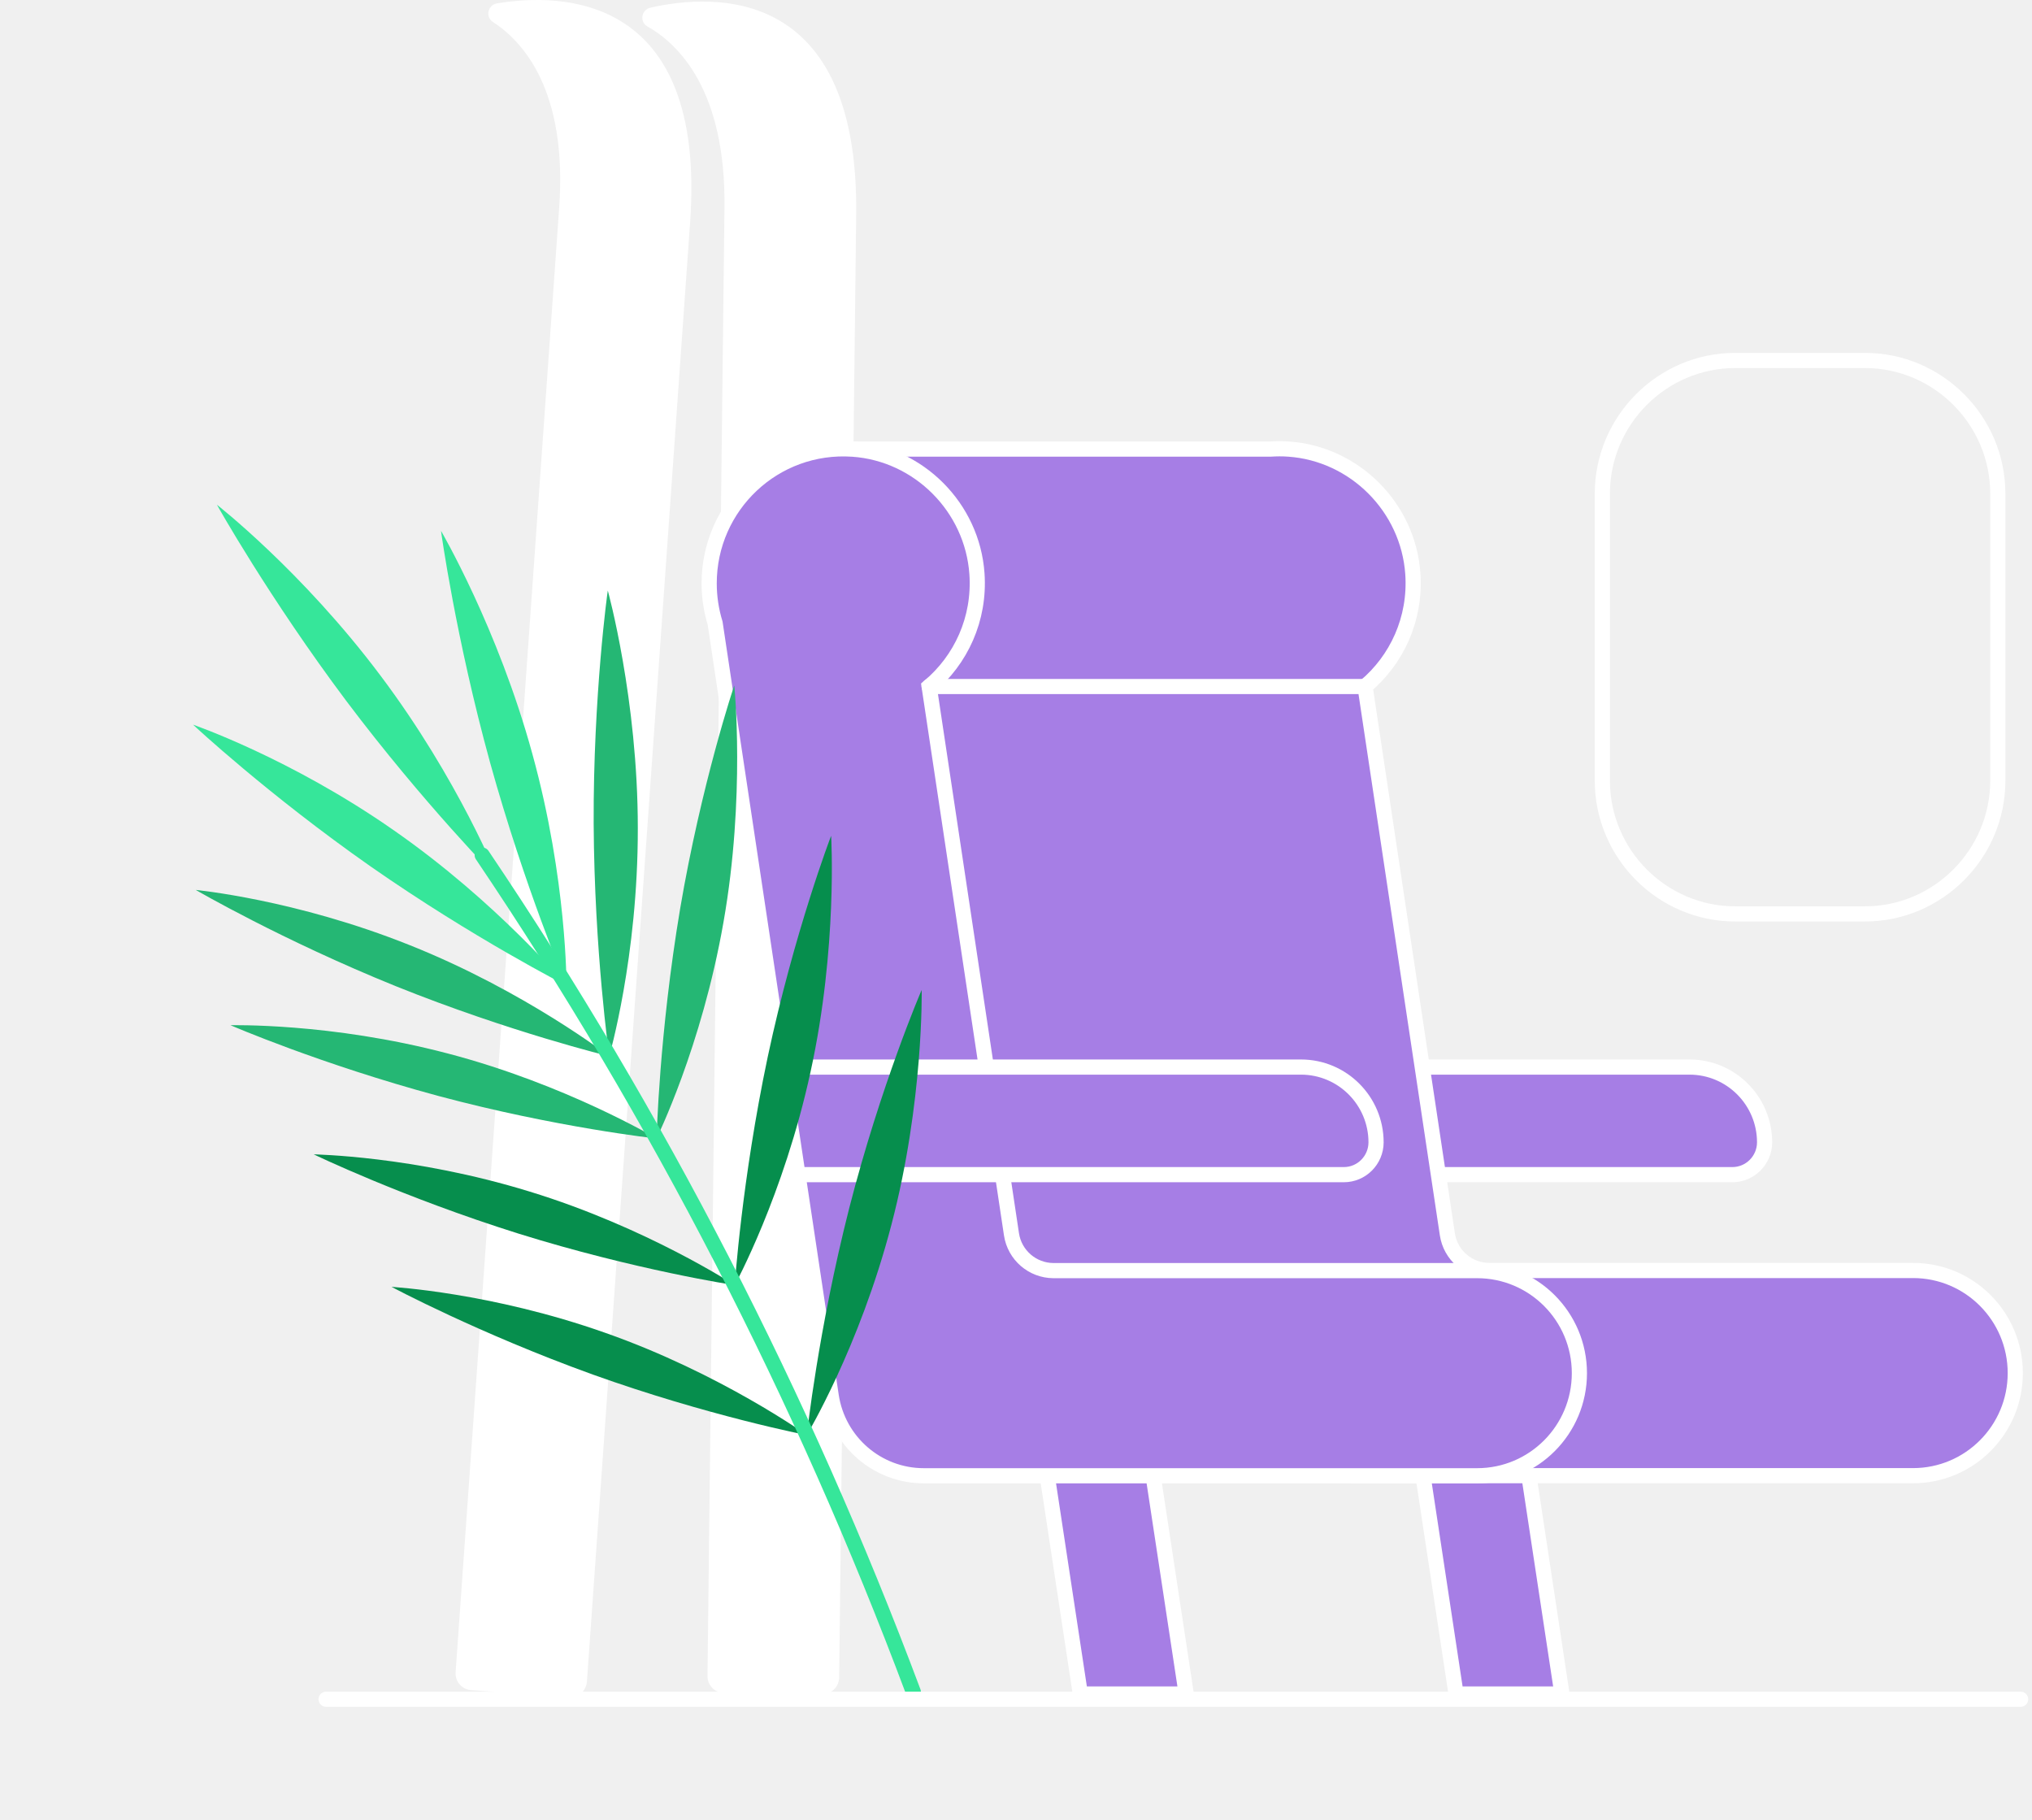
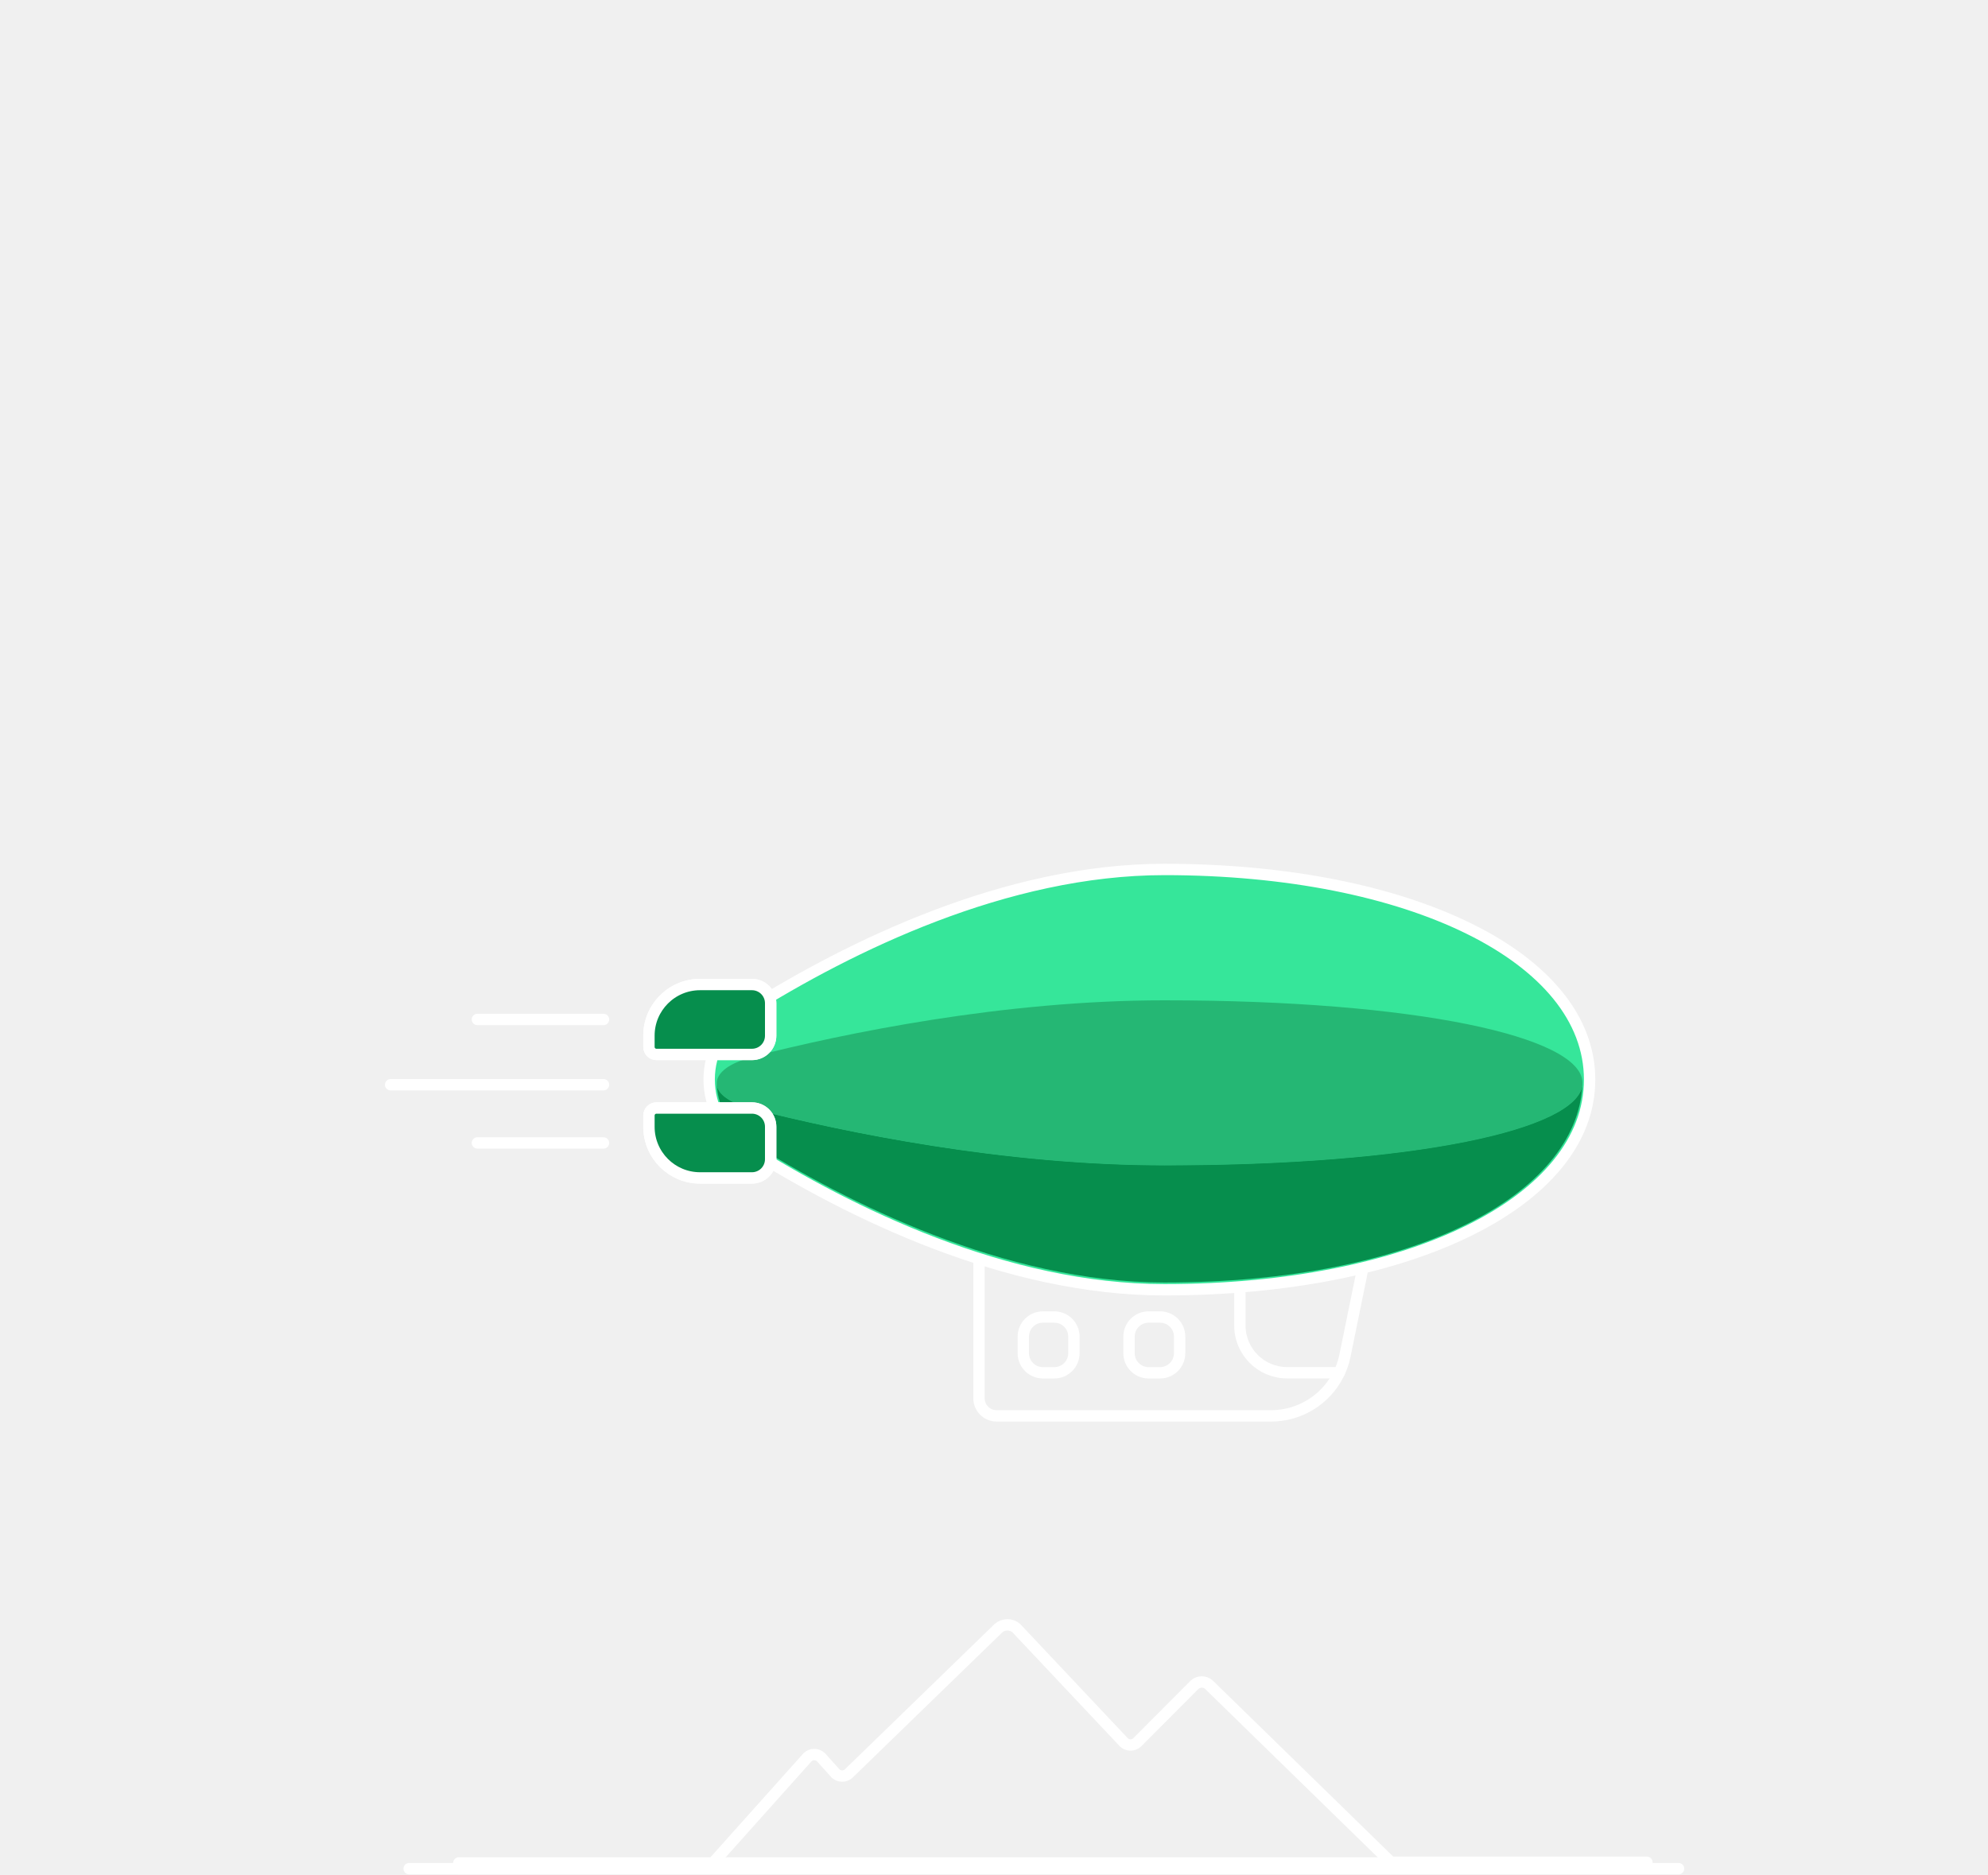
- <svg xmlns="http://www.w3.org/2000/svg" width="268" height="240" fill="none">
-   <path d="M62.126 222.89c-1.208-.084-2.129-1.144-2.036-2.356L73.752 27.366c1.098-15.486-4.799-21.919-8.745-24.47-1.022-.661-.667-2.246.532-2.45C73.997-.953 93.159-.885 91.022 29.29L77.41 221.763c-.085 1.212-1.141 2.136-2.349 2.043l-12.936-.916z" fill="#fff" />
-   <path d="M95.483 223.263c-1.217-.017-2.188-1.017-2.171-2.229l2.239-193.634c.186-15.528-6.075-21.605-10.164-23.911-1.065-.602-.803-2.204.389-2.475 8.356-1.899 27.494-2.967 27.147 27.284l-2.247 192.931c-.017 1.221-1.014 2.195-2.222 2.178l-12.97-.144z" fill="#fff" />
-   <path d="M245.97 120.526h-17.118c-9.634 0-17.52-7.907-17.52-17.58V65.118c0-9.673 7.886-17.579 17.52-17.579h17.118c9.635 0 17.521 7.907 17.521 17.579v37.828c0 9.665-7.886 17.58-17.521 17.58z" stroke="#fff" stroke-width="2" />
-   <path d="M228.482 154.913h-60.741v-14.189h55.089c5.466 0 9.902 4.45 9.902 9.934-.008 2.348-1.909 4.255-4.25 4.255zM156.453 223.407h-13.966l-6.312-41.591h13.967l6.311 41.591zM206.008 223.407h-13.967l-6.303-41.591h13.967l6.303 41.591z" fill="#A67EE5" stroke="#fff" stroke-width="2" stroke-miterlimit="10" />
-   <path d="M252.309 167.551h-55.891c-2.763 0-5.112-2.026-5.526-4.772l-10.857-72.242c4.174-3.501 6.717-8.9 6.303-14.884-.608-8.739-7.672-15.825-16.383-16.427-.811-.059-1.614-.051-2.408 0h-55.089l-.312 102.89 15.766 23.352 47.189 8.391c1.326.483 2.746.754 4.224.754h72.984c7.452 0 13.485-6.06 13.485-13.527 0-7.476-6.033-13.536-13.485-13.536z" fill="#A67EE5" stroke="#fff" stroke-width="2" stroke-miterlimit="10" />
-   <path d="M133.404 162.787l-10.857-72.241c4.174-3.501 6.717-8.9 6.303-14.884-.608-8.739-7.672-15.825-16.383-16.427-10.333-.712-18.934 7.484-18.934 17.698 0 1.831.279 3.594.786 5.255L109.628 184.079c.913 6.06 6.1 10.544 12.209 10.544h72.984c7.452 0 13.485-6.06 13.485-13.528 0-7.476-6.041-13.527-13.485-13.527H138.93c-2.763-.017-5.112-2.043-5.526-4.781z" fill="#A67EE5" stroke="#fff" stroke-width="2" stroke-miterlimit="10" />
-   <path d="M177.238 154.913h-71.995l-2.129-14.189h68.472c5.466 0 9.902 4.45 9.902 9.934-.008 2.348-1.909 4.255-4.25 4.255z" fill="#A67EE5" stroke="#fff" stroke-width="2" stroke-miterlimit="10" />
-   <path d="M122.547 90.537h57.488" stroke="#fff" stroke-width="2" stroke-miterlimit="10" stroke-linecap="round" />
-   <path d="M50.163 89.071c10.35 13.753 15.589 26.951 15.589 26.924-.026-.007-9.88-10.007-20.077-23.553-10.172-13.571-17.066-25.861-17.067-25.882-.026-.007 11.226 8.739 21.555 22.511zM51.922 109.489c13.717 9.539 22.811 20.511 22.797 20.486-.019.006-12.308-6.27-25.84-15.708-13.514-9.465-23.412-18.675-23.416-18.701-.023.008 12.752 4.356 26.459 13.923z" fill="#36E69A" />
-   <path d="M64.64 100.581c4.568 16.471 10.059 29.379 10.079 29.394-.018.017.097-13.847-4.497-30.522-4.562-16.677-12.075-29.461-12.055-29.445-.014.014 1.937 14.1 6.473 30.573z" fill="#36E69A" />
-   <path d="M78.298 108.621c.096 16.905 2.051 30.654 2.061 30.67-.025.004 3.784-13.013 3.762-30.054.008-17.037-3.965-31.378-3.958-31.355-.019.005-1.929 13.844-1.865 30.739z" fill="#25B774" />
-   <path d="M54.065 124.656c15.151 6.039 26.312 14.657 26.293 14.635-.007.015-13.166-3.197-28.171-9.239-14.993-6.071-26.355-12.676-26.368-12.69-.014.013 13.099 1.224 28.246 7.294zM59.044 138.93c15.592 4.071 27.573 11.22 27.556 11.209-.003.023-13.308-1.46-28.784-5.605-15.473-4.17-27.409-9.318-27.419-9.334-.007.026 13.059-.372 28.647 3.73zM89.696 119.886c-2.764 16.471-3.098 30.231-3.095 30.246-.024-.003 5.936-11.994 8.824-28.543 2.912-16.535 1.416-31.206 1.421-31.188-.028-0-4.359 13.026-7.151 29.485z" fill="#25B774" />
-   <path d="M69.841 157.14c15.411 4.711 27.083 12.354 27.07 12.34-.003.023-13.239-2.017-28.529-6.793-15.29-4.804-26.995-10.439-27.004-10.455-.007.026 13.057.167 28.463 4.908z" fill="#068E4D" />
-   <path d="M101.254 139.387c-3.444 16.341-4.347 30.078-4.341 30.097-.024-.003 6.431-11.74 9.995-28.158 3.595-16.402 2.706-31.116 2.711-31.097-.024-.003-4.893 12.828-8.365 29.158zM79.878 175.79c15.203 5.349 26.557 13.481 26.544 13.467-.006.019-13.147-2.571-28.23-7.979-15.081-5.443-26.544-11.555-26.553-11.571-.007.025 13.041.704 28.24 6.083z" fill="#068E4D" />
-   <path d="M111.998 159.354c-4.117 16.186-5.586 29.887-5.579 29.899-.026-.007 6.906-11.475 11.148-27.729 4.268-16.247 3.994-30.981 3.993-30.964-.024-.003-5.419 12.614-9.562 28.794z" fill="#068E4D" />
-   <path d="M63.598 112.768c23.181 34.376 42.278 71.413 56.86 110.366" stroke="#36E69A" stroke-width="2" stroke-miterlimit="10" stroke-linecap="round" stroke-linejoin="round" />
-   <path d="M43.009 224.097H266.5" stroke="#fff" stroke-width="2" stroke-miterlimit="10" stroke-linecap="round" />
+ <svg xmlns="http://www.w3.org/2000/svg" xmlns:xlink="http://www.w3.org/1999/xlink" viewBox="0 0 350 330">
+   <defs>
+     <clipPath id="window">
+       <path d="M275,225.43H257.87a17.6,17.6,0,0,1-17.52-17.58V170a17.6,17.6,0,0,1,17.52-17.58H275A17.6,17.6,0,0,1,292.51,170v37.83A17.61,17.61,0,0,1,275,225.43Z" />
+     </clipPath>
+   </defs>
+   <g id="aerostat" opacity="1">
+     <animate attributeType="CSS" attributeName="opacity" values="1; 0" keyTimes="0; 1" dur="1s" calcMode="spline" keySplines="0.2 0 0.7 1" repeatCount="1" fill="freeze" begin="removeWindow1.begin" />
+     <g id="aerostat-bottom">
+       <animateTransform attributeName="transform" type="scale" values="1, 1; 1, 0.99; 1, 1; 1, 0.98; 1, 1;" additive="sum" keySplines="0.5 0 0.5 1; 0.5 0 0.5 1; 0.5 0 0.5 1; 0.5 0 0.5 1" calcMode="spline" dur="2.5s" repeatCount="2" begin="0.5s" />
+       <animateTransform attributeName="transform" type="skewY" values="0; -0.5; 0; 0.5; 0" keyTimes="0; 0.25; 0.5; 0.75; 1" keySplines="0.5 0 0.5 1; 0.5 0 0.5 1; 0.5 0 0.5 1; 0.5 0 0.5 1" calcMode="spline" dur="2.5s" additive="sum" repeatCount="2" begin="0.5s" />
+       <path d="M175.44,249.28h48.36a13.27,13.27,0,0,0,13-10.65l3.74-18.32H172.36v25.89A3.09,3.09,0,0,0,175.44,249.28Z" fill="none" stroke="#fff" stroke-linecap="round" stroke-linejoin="round" stroke-width="2" />
+       <path d="M235.79,241.69h-9.22a8.31,8.31,0,0,1-8.28-8.31V220.31" fill="none" stroke="#fff" stroke-linecap="round" stroke-miterlimit="10" stroke-width="2" />
+       <g>
+         <path id="window1" d="M204.25,231.88h-2.05a3.45,3.45,0,0,0-3.43,3.45v2.92a3.45,3.45,0,0,0,3.43,3.45h2.05a3.45,3.45,0,0,0,3.43-3.45v-2.92A3.44,3.44,0,0,0,204.25,231.88Z" fill="none" stroke="#fff" stroke-linecap="round" stroke-linejoin="round" stroke-width="2">
+           <animate id="removeWindow1" attributeType="CSS" attributeName="opacity" values="1; 0" keyTimes="0; 1" dur="0.3s" calcMode="discrete" repeatCount="1" fill="freeze" begin="2.5s" />
+         </path>
+       </g>
+       <path id="window2" d="M185.64,231.88h-2.05a3.45,3.45,0,0,0-3.43,3.45v2.92a3.45,3.45,0,0,0,3.43,3.45h2.05a3.45,3.45,0,0,0,3.43-3.45v-2.92A3.45,3.45,0,0,0,185.64,231.88Z" fill="none" stroke="#fff" stroke-linecap="round" stroke-linejoin="round" stroke-width="2" />
+     </g>
+     <g id="aerostat-tail">
+       <g id="aerostat-tail-bg">
+         <path d="M205,227.08c43.38,0,74.86-15.55,74.86-37s-31.48-37-74.86-37c-27.94,0-55.36,13.53-73.46,24.87a14.3,14.3,0,0,0,0,24.21c18.09,11.33,45.52,24.87,73.46,24.87" fill="#36e69a" />
+       </g>
+       <path d="M205,227.08c43.38,0,74.86-15.55,74.86-37s-31.48-37-74.86-37c-27.94,0-55.36,13.53-73.46,24.87a14.3,14.3,0,0,0,0,24.21C149.63,213.54,177.06,227.08,205,227.08Z" fill="none" stroke="#fff" stroke-width="2" />
+       <g id="aerostat-tail-top">
+         <path d="M205,176.09c-28.23,0-56.07,5.76-72.81,10-3.95,1-6,2.66-6.08,4.34A12.93,12.93,0,0,1,132.18,179c16.74-10.5,44.58-24.68,72.81-24.68,44.81,0,73.64,16,73.64,35.75,0,0.12,0,.24,0,0.37-0.37-7.95-29.1-14.37-73.63-14.37" fill="#36e69a" />
+       </g>
+       <g id="aerostat-tail-bottom">
+         <path d="M132.18,195.12c16.74,4.27,44.58,10,72.81,10,44.14,0,72.75-6.32,73.6-14.18-0.86,19.34-29.45,34.86-73.6,34.86-28.23,0-56.07-14.19-72.81-24.68a12.88,12.88,0,0,1-6-10.18c0.26,1.61,2.26,3.18,6,4.14" fill="#068e4d" />
+       </g>
+       <animate attributeName="d" attributeType="XML" xlink:href="#aerostat-tail-middle" values="         M132.18,186.12c16.74-4.27,44.58-10,72.81-10,44.53,0,73.26,6.43,73.61,14.38,0,0.17,0,.34,0,0.51-0.85,7.86-29.45,14.17-73.6,14.17-28.23,0-56.07-5.76-72.81-10-3.79-1-5.79-2.53-6-4.13l0-.51c0.13-1.69,2.15-3.36,6.1-4.37;         M 132.18 186.12 C 148.92 181.85 176.76 182.12 204.99 180.12 C 249.52 180.12 278.25 182.55 278.6 192.5 C 278.6         190.67 278.6 190.84 278.6 191.01 C 277.75 201.87 249.15 209.18 205 209.18 C 176.77 209.18 148.93 203.42 132.19         196.18 C 128.4 194.18 126.4 192.65 126.19 191.05 L 126.19 190.54 C 126.32 187.85 128.34 187.18 132.29 186.17;         M132.18,186.12c16.74-4.27,44.58-10,72.81-10,44.53,0,73.26,6.43,73.61,14.38,0,0.17,0,.34,0,0.51-0.85,7.86-29.45,14.17-73.6,14.17-28.23,0-56.07-5.76-72.81-10-3.79-1-5.79-2.53-6-4.13l0-.51c0.13-1.69,2.15-3.36,6.1-4.37" dur="2.5s" repeatCount="indefinite" />
+       <path id="aerostat-tail-middle" d="M132.18,186.12c16.74-4.27,44.58-10,72.81-10,44.53,0,73.26,6.43,73.61,14.38,0,0.17,0,.34,0,0.51-0.85,7.86-29.45,14.17-73.6,14.17-28.23,0-56.07-5.76-72.81-10-3.79-1-5.79-2.53-6-4.13l0-.51c0.13-1.69,2.15-3.36,6.1-4.37" fill="#25b774" />
+     </g>
+     <g id="aerostat-back">
+       <g id="aerostat-back-top">
+         <animateTransform attributeName="transform" type="translate" values="0 3; 0 -3; 0 3" keyTimes="0; 0.5; 1" calcMode="linear" additive="sum" dur="2.5s" repeatCount="indefinite" />
+         <path d="M123.23,173.34h9.16a3.29,3.29,0,0,1,3.29,3.3v5.71a3.29,3.29,0,0,1-3.29,3.3H115.57a1.32,1.32,0,0,1-1.32-1.32v-2a9,9,0,0,1,9-9" fill="#068e4d" />
+         <path d="M123.23,173.34h9.16a3.29,3.29,0,0,1,3.29,3.3v5.71a3.29,3.29,0,0,1-3.29,3.3H115.57a1.32,1.32,0,0,1-1.32-1.32v-2A9,9,0,0,1,123.23,173.34Z" fill="none" stroke="#fff" stroke-linecap="round" stroke-linejoin="round" stroke-width="2" />
+         <path d="M123.23,207.39h9.16a3.29,3.29,0,0,0,3.29-3.3v-5.71a3.29,3.29,0,0,0-3.29-3.3H115.57a1.32,1.32,0,0,0-1.32,1.32v2a9,9,0,0,0,9,9" fill="#068e4d" />
+         <path d="M123.23,207.39h9.16a3.29,3.29,0,0,0,3.29-3.3v-5.71a3.29,3.29,0,0,0-3.29-3.3H115.57a1.32,1.32,0,0,0-1.32,1.32v2A9,9,0,0,0,123.23,207.39Z" fill="none" stroke="#fff" stroke-linecap="round" stroke-linejoin="round" stroke-width="2" />
+       </g>
+       <g id="aerostat-back-bottom">
+         <animateTransform attributeName="transform" type="translate" values="0 -3; 0 3; 0 -3" keyTimes="0; 0.5; 1" calcMode="linear" additive="sum" dur="2.5s" repeatCount="indefinite" />
+         <path d="M123.23,173.34h9.16a3.29,3.29,0,0,1,3.29,3.3v5.71a3.29,3.29,0,0,1-3.29,3.3H115.57a1.32,1.32,0,0,1-1.32-1.32v-2a9,9,0,0,1,9-9" fill="#068e4d" />
+         <path d="M123.23,173.34h9.16a3.29,3.29,0,0,1,3.29,3.3v5.71a3.29,3.29,0,0,1-3.29,3.3H115.57a1.32,1.32,0,0,1-1.32-1.32v-2A9,9,0,0,1,123.23,173.34Z" fill="none" stroke="#fff" stroke-linecap="round" stroke-linejoin="round" stroke-width="2" />
+         <path d="M123.23,207.39h9.16a3.29,3.29,0,0,0,3.29-3.3v-5.71a3.29,3.29,0,0,0-3.29-3.3H115.57a1.32,1.32,0,0,0-1.32,1.32v2a9,9,0,0,0,9,9" fill="#068e4d" />
+         <path d="M123.23,207.39h9.16a3.29,3.29,0,0,0,3.29-3.3v-5.71a3.29,3.29,0,0,0-3.29-3.3H115.57a1.32,1.32,0,0,0-1.32,1.32v2A9,9,0,0,0,123.23,207.39Z" fill="none" stroke="#fff" stroke-linecap="round" stroke-linejoin="round" stroke-width="2" />
+       </g>
+     </g>
+   </g>
+   <g id="left-cloud" opacity="0">
+     <animate id="firstCloudOpacity" attributeType="CSS" attributeName="opacity" values="0; 1; 0" keyTimes="0; 0.1; 1" dur="1.5s" calcMode="paced" repeatCount="1" fill="freeze" />
+     <g id="left-cloud-bottom">
+       <animateTransform attributeName="transform" type="translate" values="230 0; -16 0" keyTimes="0; 1" calcMode="linear" additive="sum" dur="1.5s" repeatCount="1" fill="freeze" />
+       <line x1="68.95" y1="107.8" x2="131.86" y2="107.8" fill="none" stroke="#fff" stroke-linecap="round" stroke-miterlimit="10" stroke-width="2" />
+     </g>
+     <g id="left-cloud-top">
+       <animateTransform attributeName="transform" type="translate" values="230 0; -20 0" keyTimes="0; 1" calcMode="linear" additive="sum" dur="1.5s" repeatCount="1" fill="freeze" />
+       <path d="M41.77,97.54H77.06a12.4,12.4,0,1,1,24.8,0h17.93" fill="none" stroke="#fff" stroke-linecap="round" stroke-miterlimit="10" stroke-width="2" />
+     </g>
+   </g>
+   <g id="right-cloud" opacity="0">
+     <animate attributeType="CSS" attributeName="opacity" values="0; 1; 0" keyTimes="0; 0.1; 1" dur="1.5s" calcMode="paced" repeatCount="1" fill="freeze" begin="firstCloudOpacity.end" />
+     <g id="right-cloud-bottom">
+       <animateTransform attributeName="transform" type="translate" values="50 0; -110 0" keyTimes="0; 1" calcMode="linear" additive="sum" dur="1.5s" repeatCount="1" fill="freeze" begin="firstCloudOpacity.end" />
+       <line x1="258.96" y1="93.19" x2="298.74" y2="93.19" fill="none" stroke="#fff" stroke-linecap="round" stroke-miterlimit="10" stroke-width="2" />
+     </g>
+     <g id="right-cloud-top">
+       <animateTransform attributeName="transform" type="translate" values="50 0; -120 0" keyTimes="0; 1" calcMode="linear" additive="sum" dur="1.5s" repeatCount="1" fill="freeze" begin="firstCloudOpacity.end" />
+       <path d="M278.75,82.91H251.39a12.4,12.4,0,1,0-24.8,0H208.65" fill="none" stroke="#fff" stroke-linecap="round" stroke-miterlimit="10" stroke-width="2" />
+       <line x1="287.01" y1="82.91" x2="309.21" y2="82.91" fill="none" stroke="#fff" stroke-linecap="round" stroke-miterlimit="10" stroke-width="2" />
+     </g>
+   </g>
+   <g id="track">
+     <animate attributeType="CSS" attributeName="opacity" values="1; 0" keyTimes="0; 1" dur="1s" calcMode="spline" keySplines="0.2 0 0.7 1" repeatCount="1" fill="freeze" begin="removeWindow1.begin" />
+     <animate xlink:href="#top-track" attributeName="x2" values="0; -4; 0" dur="0.3s" additive="sum" repeatCount="indefinite" />
+     <line id="top-track" x1="106.25" y1="179.49" x2="84.05" y2="179.49" fill="none" stroke="#fff" stroke-linecap="round" stroke-miterlimit="10" stroke-width="2" />
+     <animate xlink:href="#bottom-track" attributeName="x2" values="0; -4; 0" dur="0.3s" additive="sum" repeatCount="indefinite" />
+     <line id="bottom-track" x1="106.25" y1="201.23" x2="84.05" y2="201.23" fill="none" stroke="#fff" stroke-linecap="round" stroke-miterlimit="10" stroke-width="2" />
+     <animate xlink:href="#middle-track" attributeName="x2" values="0; -4; 0" dur="0.3s" additive="sum" begin="0.2s" repeatCount="indefinite" />
+     <line id="middle-track" x1="106.25" y1="190.98" x2="68.77" y2="190.98" fill="none" stroke="#fff" stroke-linecap="round" stroke-miterlimit="10" stroke-width="2" />
+   </g>
+   <g>
+     <animate attributeType="CSS" attributeName="opacity" values="1; 0" keyTimes="0; 1" dur="0.05s" calcMode="discrete" repeatCount="1" fill="freeze" begin="mountainRemove.end" />
+     <path id="mountainStatic" d="M 289.94 327.88 L 244.88 327.88 L 212.8 296.58 C 212.459 296.292 212.027 296.134 211.58 296.134 C 211.133 296.134 210.701 296.292 210.36 296.58 L 200.16 306.81 C 199.848 307.08 199.448 307.229 199.035 307.229 C 198.622 307.229 198.222 307.08 197.91 306.81 C 191.577 300.087 185.243 293.363 178.91 286.64 C 178.477 286.274 177.927 286.072 177.36 286.072 C 176.793 286.072 176.243 286.274 175.81 286.64 C 167.003 295.187 158.197 303.733 149.39 312.28 C 149.079 312.552 148.679 312.702 148.265 312.702 C 147.851 312.702 147.451 312.552 147.14 312.28 C 146.263 311.307 145.387 310.333 144.51 309.36 C 144.195 309.071 143.782 308.911 143.355 308.911 C 142.928 308.911 142.515 309.071 142.2 309.36 C 136.343 315.907 130.487 322.453 124.63 329 L 80.78 329" fill="none" stroke="#fff" stroke-linecap="round" stroke-miterlimit="10" stroke-width="2" />
+     <animate attributeType="CSS" attributeName="opacity" xlink:href="#mountainStatic" values="1; 0" keyTimes="0; 1" dur="0.05s" calcMode="discrete" repeatCount="1" fill="freeze" begin="removeWindow1.begin" />
+     <path id="mountain" fill="none" stroke="#fff" stroke-linecap="round" stroke-miterlimit="10" stroke-width="2" />
+     <animate id="mountainRemove" attributeName="d" attributeType="XML" xlink:href="#mountain" values="       M 289.94 327.88 L 244.88 327.88 L 212.8 296.58 C 212.459 296.292 212.027 296.134 211.58 296.134 C 211.133 296.134 210.701 296.292 210.36 296.58 L 200.16 306.81 C 199.848 307.08 199.448 307.229 199.035 307.229 C 198.622 307.229 198.222 307.08 197.91 306.81 C 191.577 300.087 185.243 293.363 178.91 286.64 C 178.477 286.274 177.927 286.072 177.36 286.072 C 176.793 286.072 176.243 286.274 175.81 286.64 C 167.003 295.187 158.197 303.733 149.39 312.28 C 149.079 312.552 148.679 312.702 148.265 312.702 C 147.851 312.702 147.451 312.552 147.14 312.28 C 146.263 311.307 145.387 310.333 144.51 309.36 C 144.195 309.071 143.782 308.911 143.355 308.911 C 142.928 308.911 142.515 309.071 142.2 309.36 C 136.343 315.907 130.487 322.453 124.63 329 L 80.78 329;       M 289.94 328 L 271.982 328 L 254.024 328 C 248.038 328 242.052 328 236.066 328 C 230.08 328 224.094 328 218.108 328 L 200.15 328 C 199.29 328 198.59 328 197.9 328 C 191.567 328 185.233 328 178.9 328 C 178.525 328 178.198 328 177.905 328 C 177.612 328 177.353 328 177.114 328 C 176.874 328 176.655 328 176.44 328 C 176.226 328 176.018 328 175.8 328 C 165.033 328 154.267 328 143.5 328 C 143.282 328 143.085 328 142.904 328 C 142.722 328 142.557 328 142.403 328 C 142.249 328 142.106 328 141.97 328 C 141.834 328 141.704 328 141.575 328 C 141.447 328 141.32 328 141.19 328 L 80.78 328;" dur="0.5s" additive="sum" fill="freeze" begin="removeWindow1.begin" />
+     <path d="M289.94,328H200.15c-0.86,0-1.56,0-2.25,0h-19c-1.5,0-2.23,0-3.1,0h-32.3c-1.09,0-1.66,0-2.31,0H80.78" fill="none" stroke="#fff" stroke-linecap="round" stroke-miterlimit="10" stroke-width="2" />
+   </g>
+   <g id="skies" opacity="0">
+     <animateTransform attributeName="transform" type="translate" values="-30 0; 1 0" keyTimes="0; 1" fill="freeze" calcMode="linear" additive="sum" dur="0.3s" begin="chairTranslate.end" />
+     <animate attributeType="CSS" attributeName="opacity" values="0; 1" keyTimes="0; 1" dur="0.2s" repeatCount="1" fill="freeze" begin="chairTranslate.end" />
+     <path d="M91.14,327.79a2.2,2.2,0,0,1-2-2.36l13.66-193.17c1.1-15.49-4.8-21.92-8.75-24.47a1.35,1.35,0,0,1,.53-2.45C103,104,122.18,104,120,134.19L106.43,326.67a2.2,2.2,0,0,1-2.35,2Z" fill="#fff" />
+     <path d="M124.5,328.17a2.2,2.2,0,0,1-2.17-2.23l2.24-193.63c0.19-15.53-6.07-21.61-10.16-23.91a1.35,1.35,0,0,1,.39-2.47c8.36-1.9,27.49-3,27.15,27.28l-2.25,192.93a2.2,2.2,0,0,1-2.22,2.18Z" fill="#fff" />
+   </g>
+   <g>
+     <path transform="translate(160, 210)" fill="none" stroke="#fff" d="M 275 225.43 C 269.29 225.43 263.58 225.43 257.87 225.43 C 253.221 225.409 248.765 223.547 245.484 220.254 C 242.202 216.961 240.355 212.499 240.35 207.85 C 240.35 195.233 240.35 182.617 240.35 170 C 240.355 165.351 242.202 160.889 245.484 157.596 C 248.765 154.303 253.221 152.441 257.87 152.42 L 275 152.42 C 279.647 152.444 284.1 154.307 287.38 157.6 C 290.659 160.892 292.505 165.353 292.51 170 L 292.51 188.915 C 292.51 195.22 292.51 201.525 292.51 207.83 C 292.507 212.48 290.663 216.944 287.384 220.24 C 284.105 223.537 279.65 225.404 275 225.43 C 275 225.43 275 225.43 275 225.43" stroke-width="2" opacity="0">
+       <animateTransform id="zoomedWindow" additive="sum" attributeName="transform" type="translate" fill="freeze" dur="0.7s" calcMode="paced" to="0, 0" begin="removeWindow1.begin + 0.3s" />
+       <animateTransform attributeName="transform" type="scale" values="0.16 0.14; 1, 1;" additive="sum" calcMode="paced" fill="freeze" dur="0.7s" begin="zoomedWindow.begin" />
+       <animate attributeType="CSS" attributeName="opacity" values="0; 1" keyTimes="0; 1" dur="0.3s" calcMode="paced" repeatCount="1" fill="freeze" begin="zoomedWindow.begin" />
+     </path>
+   </g>
+   <g clip-path="url(#window)">
+     <g transform="translate(220 160)">
+       <g id="left-cloud" opacity="0">
+         <animate id="leftCloudOpacity" attributeType="CSS" attributeName="opacity" values="0; 1; 0" keyTimes="0; 0.1; 1" dur="2.8s" calcMode="paced" repeatCount="indefinite" fill="freeze" begin="zoomedWindow.end" />
+         <g>
+           <animateTransform attributeName="transform" type="translate" values="90 0; -100 0" keyTimes="0; 1" calcMode="linear" additive="sum" dur="2.8s" repeatCount="indefinite" fill="freeze" begin="leftCloudOpacity.begin" />
+           <line x1="28.18" y1="38.34" x2="91.09" y2="38.34" fill="none" stroke="#fff" stroke-linecap="round" stroke-miterlimit="10" stroke-width="2" />
+         </g>
+         <g>
+           <animateTransform attributeName="transform" type="translate" values="90 0; -110 0" keyTimes="0; 1" calcMode="linear" additive="sum" dur="2.8s" repeatCount="indefinite" fill="freeze" begin="leftCloudOpacity.begin" />
+           <path d="M41.77,97.54H77.06a12.4,12.4,0,1,1,24.8,0h17.93" transform="translate(-40.77 -69.46)" fill="none" stroke="#fff" stroke-linecap="round" stroke-miterlimit="10" stroke-width="2" />
+         </g>
+       </g>
+       <g id="right-cloud">
+         <animate id="rightCloudOpacity" attributeType="CSS" attributeName="opacity" values="0; 1; 0" keyTimes="0; 0.1; 1" dur="2.8s" calcMode="paced" repeatCount="indefinite" fill="freeze" begin="leftCloudOpacity.begin + 0.5s" />
+         <g>
+           <animateTransform attributeName="transform" type="translate" values="0 0; -210 0" keyTimes="0; 1" calcMode="linear" additive="sum" dur="2.8s" repeatCount="indefinite" fill="freeze" begin="rightCloudOpacity.begin" />
+           <line x1="218.19" y1="23.72" x2="257.97" y2="23.72" fill="none" stroke="#fff" stroke-linecap="round" stroke-miterlimit="10" stroke-width="2" />
+         </g>
+         <g>
+           <animateTransform attributeName="transform" type="translate" values="0 0; -210 0" keyTimes="0; 1" calcMode="linear" additive="sum" dur="2.8s" repeatCount="indefinite" fill="freeze" begin="rightCloudOpacity.begin" />
+           <path d="M278.75,82.91H251.39a12.4,12.4,0,1,0-24.8,0H208.65" transform="translate(-40.77 -69.46)" fill="none" stroke="#fff" stroke-linecap="round" stroke-miterlimit="10" stroke-width="2" />
+         </g>
+         <g>
+           <animateTransform attributeName="transform" type="translate" values="0 0; -200 0" keyTimes="0; 1" calcMode="linear" additive="sum" dur="2.8s" repeatCount="indefinite" fill="freeze" begin="rightCloudOpacity.begin" />
+           <line x1="246.24" y1="13.45" x2="268.43" y2="13.45" fill="none" stroke="#fff" stroke-linecap="round" stroke-miterlimit="10" stroke-width="2" />
+         </g>
+       </g>
+     </g>
+   </g>
+   <g id="chair" opacity="0">
+     <animateTransform id="chairTranslate" attributeName="transform" type="translate" values="-120 0; 1 0" keyTimes="0; 1" fill="freeze" calcMode="linear" additive="sum" dur="0.3s" begin="zoomedWindow.end - 0.3s" />
+     <animateTransform attributeName="transform" type="skewX" values="5; 0" fill="freeze" keyTimes="0; 1" dur="0.3s" additive="sum" begin="chairTranslate.begin" />
+     <animate attributeType="CSS" attributeName="opacity" values="0; 1" keyTimes="0; 1" dur="0.2s" repeatCount="1" fill="freeze" begin="chairTranslate.begin" />
+     <path d="M257.5,259.82H196.76V245.63h55.09a9.92,9.92,0,0,1,9.9,9.93,4.26,4.26,0,0,1-4.25,4.25" fill="#a67ee5" />
+     <path d="M257.5,259.82H196.76V245.63h55.09a9.92,9.92,0,0,1,9.9,9.93A4.26,4.26,0,0,1,257.5,259.82Z" fill="none" stroke="#fff" stroke-miterlimit="10" stroke-width="2" />
+     <polygon points="185.47 328.31 171.5 328.31 165.19 286.72 179.16 286.72 185.47 328.31" fill="#a67ee5" />
+     <polygon points="185.47 328.31 171.5 328.31 165.19 286.72 179.16 286.72 185.47 328.31" fill="none" stroke="#fff" stroke-miterlimit="10" stroke-width="2" />
+     <polygon points="235.03 328.31 221.06 328.31 214.76 286.72 228.72 286.72 235.03 328.31" fill="#a67ee5" />
+     <polygon points="235.03 328.31 221.06 328.31 214.76 286.72 228.72 286.72 235.03 328.31" fill="none" stroke="#fff" stroke-miterlimit="10" stroke-width="2" />
+     <path d="M281.33,272.45H225.44a5.59,5.59,0,0,1-5.53-4.77l-10.86-72.24a17.71,17.71,0,0,0-12.49-31.31H141.48L141.16,267l15.77,23.35,47.19,8.39a12.3,12.3,0,0,0,4.22.75h73a13.53,13.53,0,0,0,0-27.06" fill="#a67ee5" />
+     <path d="M281.33,272.45H225.44a5.59,5.59,0,0,1-5.53-4.77l-10.86-72.24a17.71,17.71,0,0,0-12.49-31.31H141.48L141.16,267l15.77,23.35,47.19,8.39a12.3,12.3,0,0,0,4.22.75h73A13.53,13.53,0,0,0,281.33,272.45Z" fill="none" stroke="#fff" stroke-miterlimit="10" stroke-width="2" />
+     <path d="M162.42,267.69l-10.86-72.24a17.71,17.71,0,1,0-29-13.61,18,18,0,0,0,.79,5.25L138.65,289a12.36,12.36,0,0,0,12.21,10.54h73a13.53,13.53,0,0,0,0-27.05H167.95a5.62,5.62,0,0,1-5.53-4.78" fill="#a67ee5" />
+     <path d="M162.42,267.69l-10.86-72.24a17.71,17.71,0,1,0-29-13.61,18,18,0,0,0,.79,5.25L138.65,289a12.36,12.36,0,0,0,12.21,10.54h73a13.53,13.53,0,0,0,0-27.05H167.95A5.62,5.62,0,0,1,162.42,267.69Z" fill="none" stroke="#fff" stroke-miterlimit="10" stroke-width="2" />
+     <path d="M206.26,259.82h-72l-2.13-14.19H200.6a9.92,9.92,0,0,1,9.9,9.93,4.26,4.26,0,0,1-4.25,4.25" fill="#a67ee5" />
+     <path d="M206.26,259.82h-72l-2.13-14.19H200.6a9.92,9.92,0,0,1,9.9,9.93A4.26,4.26,0,0,1,206.26,259.82Z" fill="none" stroke="#fff" stroke-miterlimit="10" stroke-width="2" />
+     <line x1="151.57" y1="195.44" x2="209.05" y2="195.44" fill="none" stroke="#fff" stroke-linecap="round" stroke-miterlimit="10" stroke-width="2" />
+   </g>
+   <g id="leaf" opacity="0">
+     <animateTransform id="leafTranslate" attributeName="transform" type="translate" values="-30 0; 1 0" keyTimes="0; 1" fill="freeze" calcMode="linear" additive="sum" dur="0.3s" begin="chairTranslate.end" />
+     <animateTransform attributeName="transform" type="skewX" values="2; 0" fill="freeze" keyTimes="0; 1" dur="0.3s" additive="sum" begin="leafTranslate.begin" />
+     <animate attributeType="CSS" attributeName="opacity" values="0; 1" keyTimes="0; 1" dur="0.3s" repeatCount="1" additive="sum" fill="freeze" begin="leafTranslate.begin" />
+     <animateTransform id="leafFirstRotation" attributeName="transform" type="rotate" dur="2.5s" values="0 85 370; 4 85 370; 0 85 370" additive="sum" fill="freeze" begin="leafTranslate.end" />
+     <animateTransform attributeName="transform" type="rotate" dur="7s" values="0 85 370; -1 85 370; 1 85 370; -1 85 370; 0 85 370;" additive="sum" fill="freeze" begin="leafFirstRotation.end" repeatCount="indefinite" />
+     <path d="M79.18,194A131,131,0,0,1,94.77,220.9a255,255,0,0,1-20.08-23.55,259,259,0,0,1-17.07-25.88A131.72,131.72,0,0,1,79.18,194" fill="#36e69a" />
+     <path d="M80.94,214.39a127.19,127.19,0,0,1,22.8,20.49A242.09,242.09,0,0,1,77.9,219.17a235.86,235.86,0,0,1-23.42-18.7,119.82,119.82,0,0,1,26.46,13.92" fill="#36e69a" />
+     <path d="M93.66,205.48a258.38,258.38,0,0,0,10.08,29.39,125.63,125.63,0,0,0-4.5-30.52,135.9,135.9,0,0,0-12.06-29.44,260.33,260.33,0,0,0,6.47,30.57" fill="#36e69a" />
+     <path d="M107.32,213.52a250.14,250.14,0,0,0,2.06,30.67,119.93,119.93,0,0,0,3.76-30.05,131.24,131.24,0,0,0-4-31.36,238.1,238.1,0,0,0-1.87,30.74" fill="#25b774" />
+     <path d="M83.08,229.56a121.93,121.93,0,0,1,26.29,14.64A225.91,225.91,0,0,1,81.21,235a228.11,228.11,0,0,1-26.37-12.69,113.61,113.61,0,0,1,28.25,7.29" fill="#25b774" />
+     <path d="M88.06,243.83A118.11,118.11,0,0,1,115.62,255a211,211,0,0,1-28.78-5.6,220.87,220.87,0,0,1-27.42-9.33,114,114,0,0,1,28.65,3.73" fill="#25b774" />
+     <path d="M118.71,224.79a238,238,0,0,0-3.1,30.25,117.11,117.11,0,0,0,8.82-28.54,127.44,127.44,0,0,0,1.42-31.19,213.92,213.92,0,0,0-7.15,29.48" fill="#25b774" />
+     <path d="M98.86,262a118.24,118.24,0,0,1,27.07,12.34,212.3,212.3,0,0,1-28.53-6.79,220.78,220.78,0,0,1-27-10.45A114.06,114.06,0,0,1,98.86,262" fill="#068e4d" />
+     <path d="M130.27,244.29a236.56,236.56,0,0,0-4.34,30.1,116.94,116.94,0,0,0,10-28.16,127.42,127.42,0,0,0,2.71-31.1,214.43,214.43,0,0,0-8.36,29.16" fill="#068e4d" />
+     <path d="M108.9,280.69a118.21,118.21,0,0,1,26.54,13.47,213.62,213.62,0,0,1-28.23-8,221.65,221.65,0,0,1-26.55-11.57,113.82,113.82,0,0,1,28.24,6.08" fill="#068e4d" />
+     <path d="M141,264.26a236.09,236.09,0,0,0-5.58,29.9,117.46,117.46,0,0,0,11.15-27.73,127.2,127.2,0,0,0,4-31A214.24,214.24,0,0,0,141,264.26" fill="#068e4d" />
+     <path d="M92.62,217.67A529.26,529.26,0,0,1,149.48,328" fill="none" stroke="#36e69a" stroke-linecap="round" stroke-linejoin="round" stroke-width="2" />
+   </g>
+   <g id="ground">
+     <line x1="72.03" y1="329" x2="295.52" y2="329" fill="none" stroke="#fff" stroke-linecap="round" stroke-miterlimit="10" stroke-width="2" />
+   </g>
</svg>
